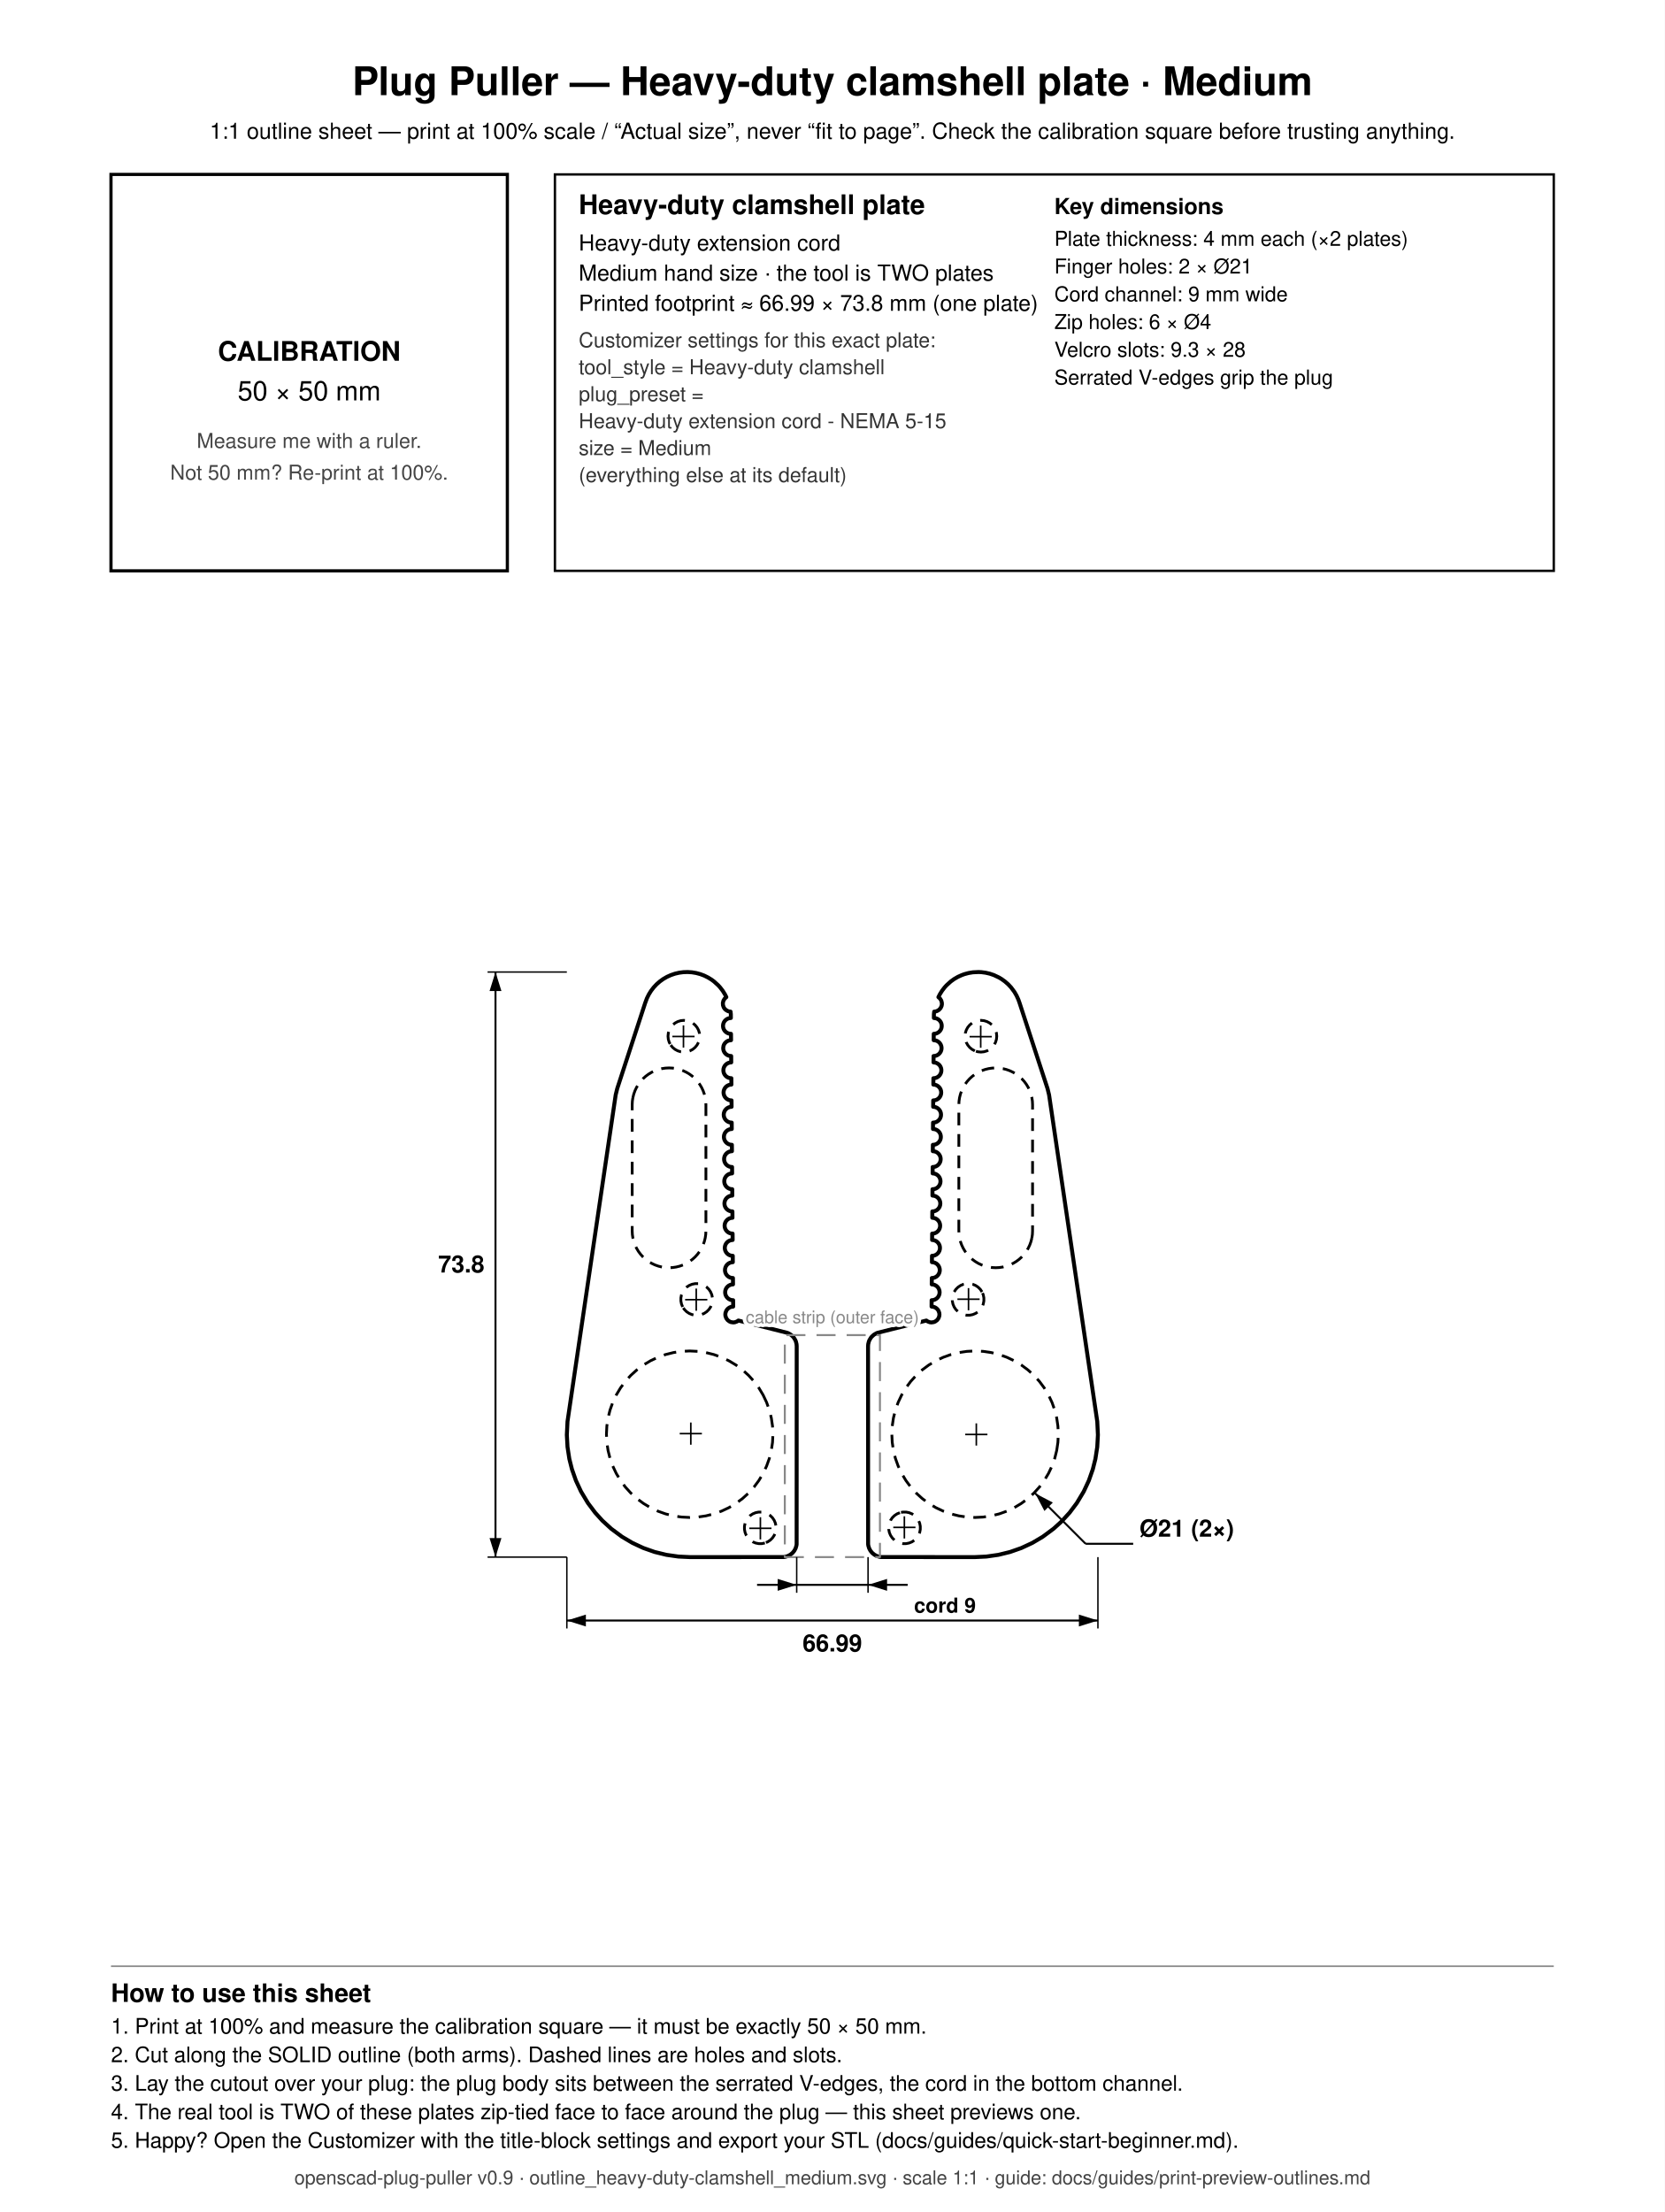
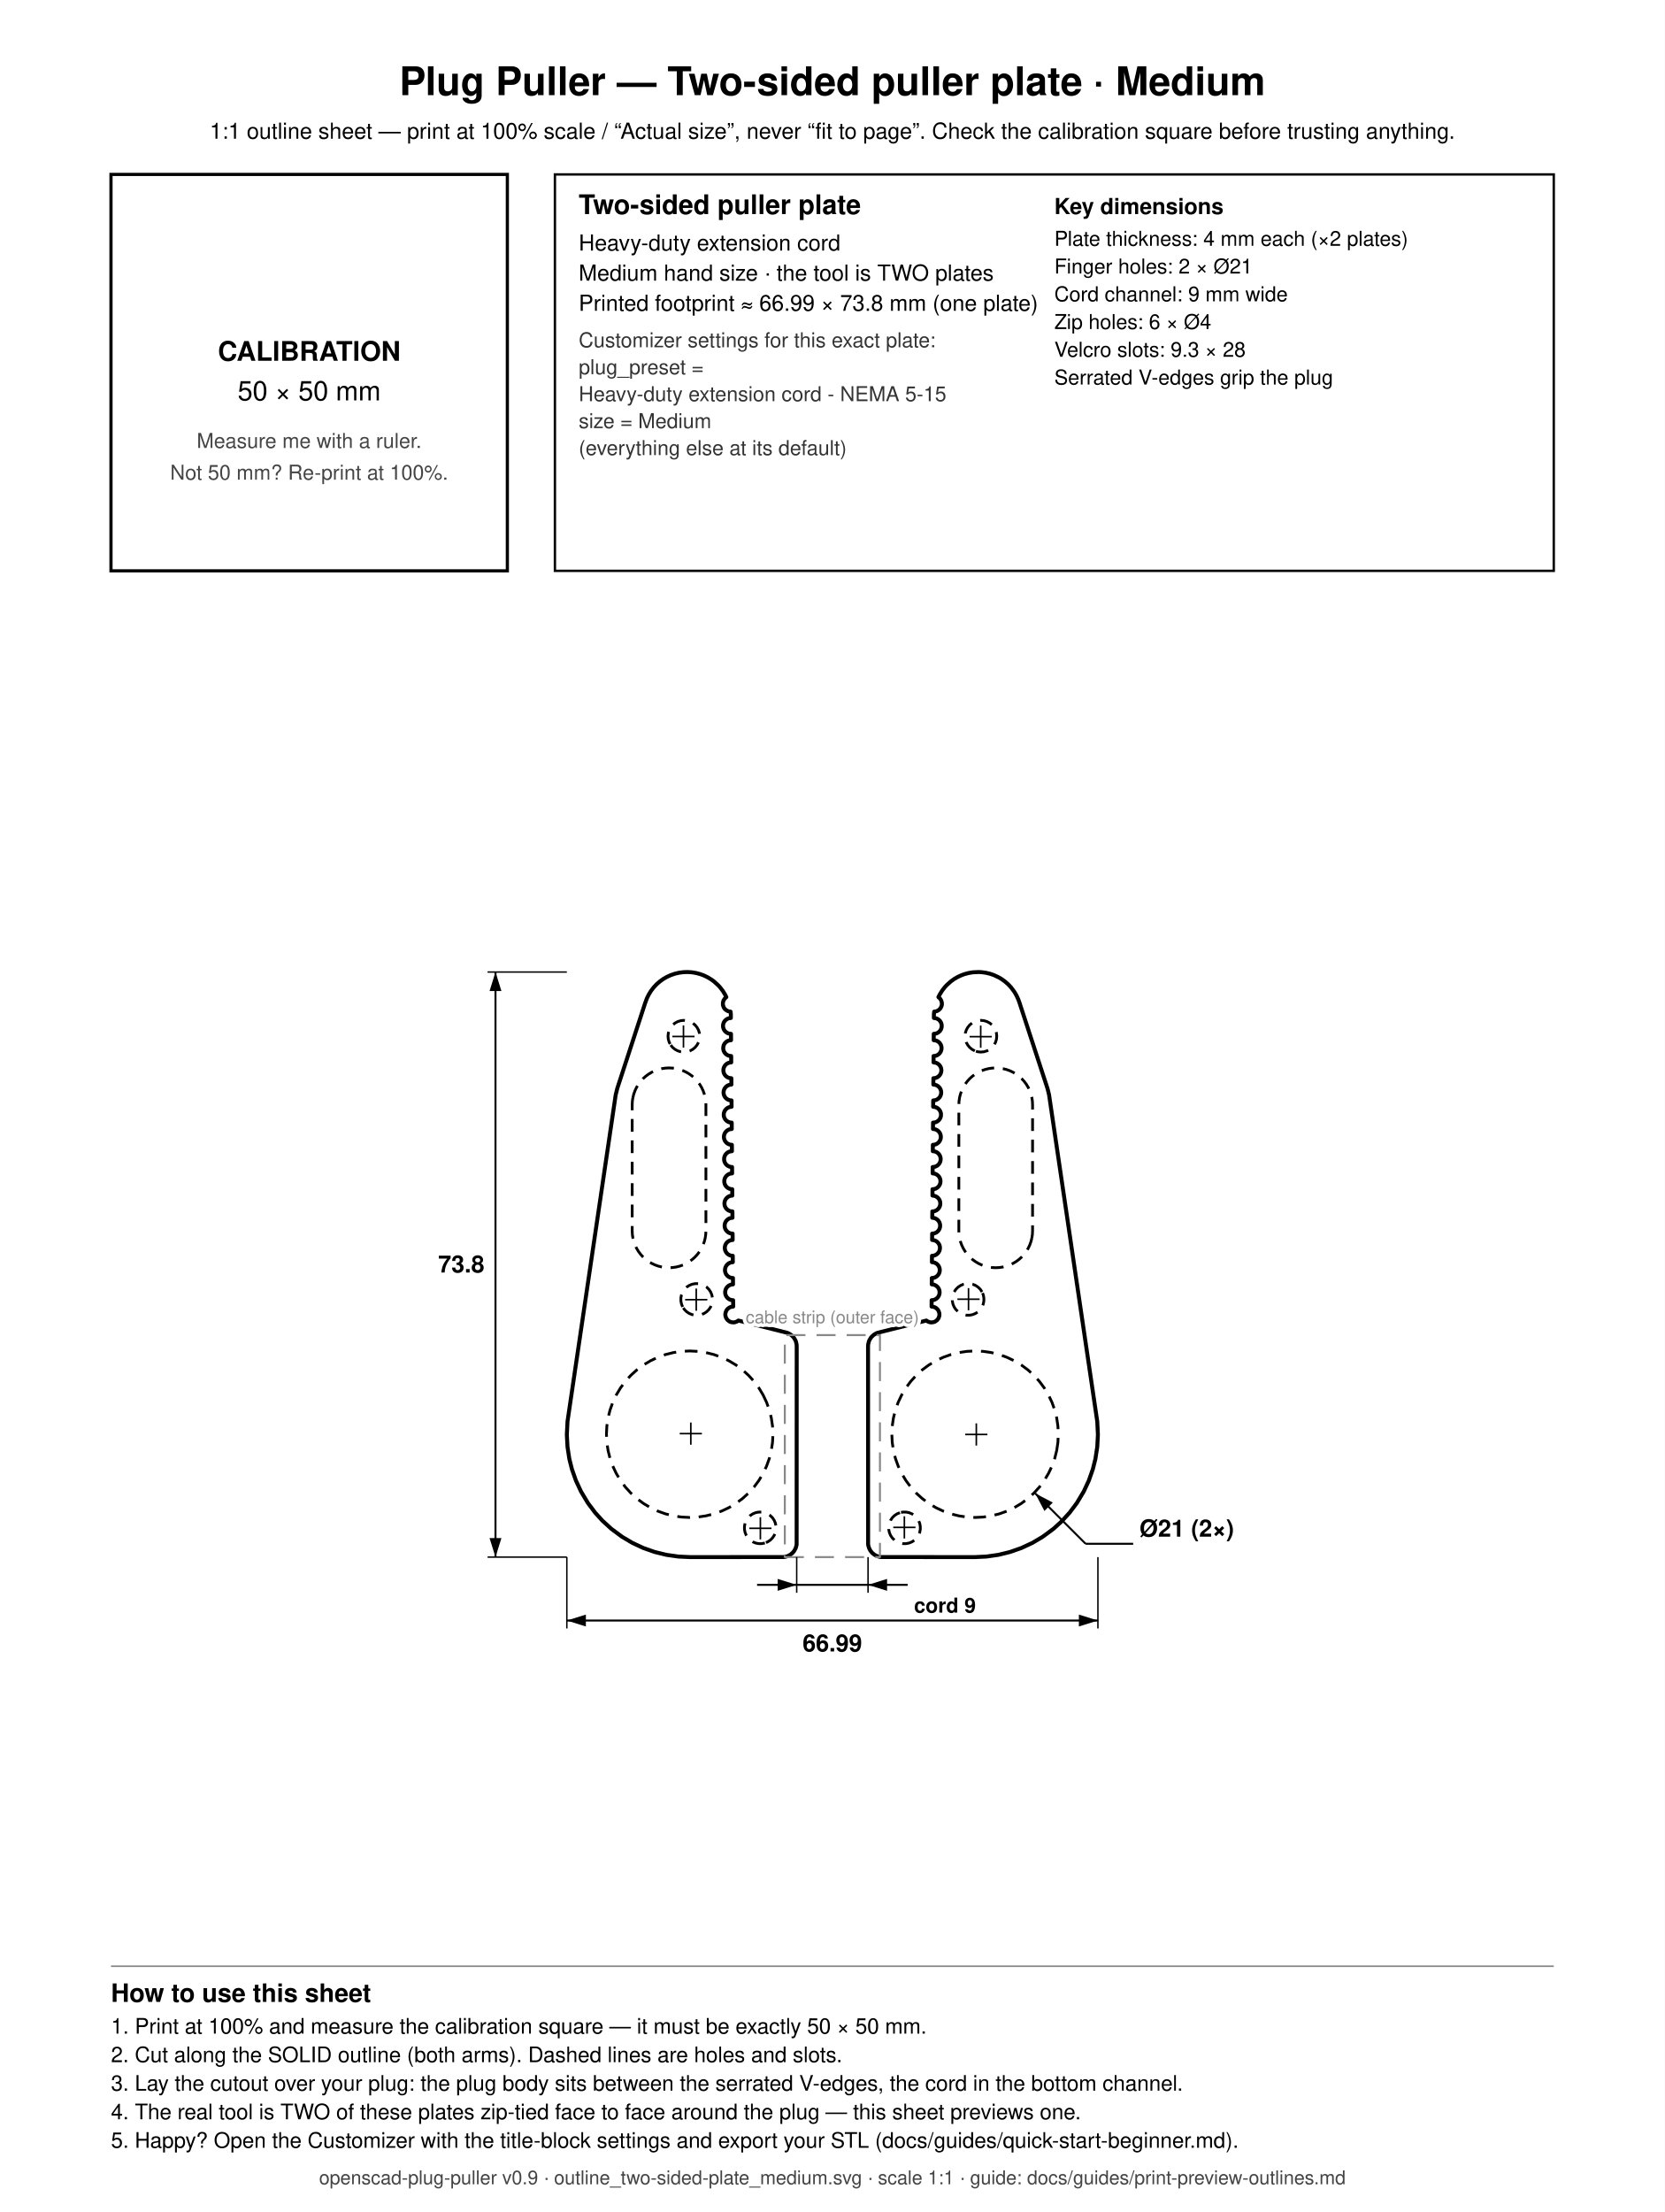
<svg xmlns="http://www.w3.org/2000/svg" width="210mm" height="279mm" viewBox="0 0 210 279">
  <rect x="0" y="0" width="210" height="279" fill="white" />
-   <text x="105.000" y="12.000" font-family="Helvetica, Arial, sans-serif" font-size="5" font-weight="bold" text-anchor="middle" fill="black">Plug Puller — Heavy-duty clamshell plate · Medium</text>
+   <text x="105.000" y="12.000" font-family="Helvetica, Arial, sans-serif" font-size="5" font-weight="bold" text-anchor="middle" fill="black">Plug Puller — Two-sided puller plate · Medium</text>
  <text x="105.000" y="17.500" font-family="Helvetica, Arial, sans-serif" font-size="2.8" font-weight="normal" text-anchor="middle" fill="black">1:1 outline sheet — print at 100% scale / “Actual size”, never “fit to page”. Check the calibration square before trusting anything.</text>
  <rect x="14" y="22" width="50" height="50" fill="none" stroke="black" stroke-width="0.4" />
  <text x="39.000" y="45.500" font-family="Helvetica, Arial, sans-serif" font-size="3.4" font-weight="bold" text-anchor="middle" fill="black">CALIBRATION</text>
  <text x="39.000" y="50.500" font-family="Helvetica, Arial, sans-serif" font-size="3.4" font-weight="normal" text-anchor="middle" fill="black">50 × 50 mm</text>
  <text x="39.000" y="56.500" font-family="Helvetica, Arial, sans-serif" font-size="2.6" font-weight="normal" text-anchor="middle" fill="#444444">Measure me with a ruler.</text>
  <text x="39.000" y="60.500" font-family="Helvetica, Arial, sans-serif" font-size="2.6" font-weight="normal" text-anchor="middle" fill="#444444">Not 50 mm? Re-print at 100%.</text>
  <rect x="70" y="22" width="126" height="50" fill="none" stroke="black" stroke-width="0.3" />
-   <text x="73.000" y="27.000" font-family="Helvetica, Arial, sans-serif" font-size="3.4" font-weight="bold" text-anchor="start" fill="black">Heavy-duty clamshell plate</text>
+   <text x="73.000" y="27.000" font-family="Helvetica, Arial, sans-serif" font-size="3.4" font-weight="bold" text-anchor="start" fill="black">Two-sided puller plate</text>
  <text x="73.000" y="31.600" font-family="Helvetica, Arial, sans-serif" font-size="2.8" font-weight="normal" text-anchor="start" fill="black">Heavy-duty extension cord</text>
  <text x="73.000" y="35.400" font-family="Helvetica, Arial, sans-serif" font-size="2.8" font-weight="normal" text-anchor="start" fill="black">Medium hand size · the tool is TWO plates</text>
  <text x="73.000" y="39.200" font-family="Helvetica, Arial, sans-serif" font-size="2.8" font-weight="normal" text-anchor="start" fill="black">Printed footprint ≈ 66.99 × 73.8 mm (one plate)</text>
  <text x="73.000" y="43.800" font-family="Helvetica, Arial, sans-serif" font-size="2.6" font-weight="normal" text-anchor="start" fill="#333333">Customizer settings for this exact plate:</text>
-   <text x="73.000" y="47.200" font-family="Helvetica, Arial, sans-serif" font-size="2.6" font-weight="normal" text-anchor="start" fill="#333333">  tool_style = Heavy-duty clamshell</text>
-   <text x="73.000" y="50.600" font-family="Helvetica, Arial, sans-serif" font-size="2.6" font-weight="normal" text-anchor="start" fill="#333333">  plug_preset =</text>
-   <text x="73.000" y="54.000" font-family="Helvetica, Arial, sans-serif" font-size="2.6" font-weight="normal" text-anchor="start" fill="#333333">      Heavy-duty extension cord - NEMA 5-15</text>
-   <text x="73.000" y="57.400" font-family="Helvetica, Arial, sans-serif" font-size="2.6" font-weight="normal" text-anchor="start" fill="#333333">  size = Medium</text>
-   <text x="73.000" y="60.800" font-family="Helvetica, Arial, sans-serif" font-size="2.6" font-weight="normal" text-anchor="start" fill="#333333">  (everything else at its default)</text>
+   <text x="73.000" y="47.200" font-family="Helvetica, Arial, sans-serif" font-size="2.6" font-weight="normal" text-anchor="start" fill="#333333">  plug_preset =</text>
+   <text x="73.000" y="50.600" font-family="Helvetica, Arial, sans-serif" font-size="2.6" font-weight="normal" text-anchor="start" fill="#333333">      Heavy-duty extension cord - NEMA 5-15</text>
+   <text x="73.000" y="54.000" font-family="Helvetica, Arial, sans-serif" font-size="2.6" font-weight="normal" text-anchor="start" fill="#333333">  size = Medium</text>
+   <text x="73.000" y="57.400" font-family="Helvetica, Arial, sans-serif" font-size="2.6" font-weight="normal" text-anchor="start" fill="#333333">  (everything else at its default)</text>
  <text x="133.000" y="27.000" font-family="Helvetica, Arial, sans-serif" font-size="2.8" font-weight="bold" text-anchor="start" fill="black">Key dimensions</text>
  <text x="133.000" y="31.000" font-family="Helvetica, Arial, sans-serif" font-size="2.6" font-weight="normal" text-anchor="start" fill="black">Plate thickness: 4 mm each (×2 plates)</text>
  <text x="133.000" y="34.500" font-family="Helvetica, Arial, sans-serif" font-size="2.6" font-weight="normal" text-anchor="start" fill="black">Finger holes: 2 × Ø21</text>
  <text x="133.000" y="38.000" font-family="Helvetica, Arial, sans-serif" font-size="2.6" font-weight="normal" text-anchor="start" fill="black">Cord channel: 9 mm wide</text>
  <text x="133.000" y="41.500" font-family="Helvetica, Arial, sans-serif" font-size="2.6" font-weight="normal" text-anchor="start" fill="black">Zip holes: 6 × Ø4</text>
  <text x="133.000" y="45.000" font-family="Helvetica, Arial, sans-serif" font-size="2.6" font-weight="normal" text-anchor="start" fill="black">Velcro slots: 9.3 × 28</text>
  <text x="133.000" y="48.500" font-family="Helvetica, Arial, sans-serif" font-size="2.6" font-weight="normal" text-anchor="start" fill="black">Serrated V-edges grip the plug</text>
  <line x1="14.000" y1="248.000" x2="196.000" y2="248.000" stroke="#888888" stroke-width="0.2" />
  <text x="14.000" y="252.500" font-family="Helvetica, Arial, sans-serif" font-size="3.2" font-weight="bold" text-anchor="start" fill="black">How to use this sheet</text>
  <text x="14.000" y="256.500" font-family="Helvetica, Arial, sans-serif" font-size="2.7" font-weight="normal" text-anchor="start" fill="black">1. Print at 100% and measure the calibration square — it must be exactly 50 × 50 mm.</text>
  <text x="14.000" y="260.100" font-family="Helvetica, Arial, sans-serif" font-size="2.7" font-weight="normal" text-anchor="start" fill="black">2. Cut along the SOLID outline (both arms). Dashed lines are holes and slots.</text>
  <text x="14.000" y="263.700" font-family="Helvetica, Arial, sans-serif" font-size="2.7" font-weight="normal" text-anchor="start" fill="black">3. Lay the cutout over your plug: the plug body sits between the serrated V-edges, the cord in the bottom channel.</text>
  <text x="14.000" y="267.300" font-family="Helvetica, Arial, sans-serif" font-size="2.7" font-weight="normal" text-anchor="start" fill="black">4. The real tool is TWO of these plates zip-tied face to face around the plug — this sheet previews one.</text>
  <text x="14.000" y="270.900" font-family="Helvetica, Arial, sans-serif" font-size="2.7" font-weight="normal" text-anchor="start" fill="black">5. Happy? Open the Customizer with the title-block settings and export your STL (docs/guides/quick-start-beginner.md).</text>
-   <text x="105.000" y="275.500" font-family="Helvetica, Arial, sans-serif" font-size="2.4" font-weight="normal" text-anchor="middle" fill="#444444">openscad-plug-puller v0.9 · outline_heavy-duty-clamshell_medium.svg · scale 1:1 · guide: docs/guides/print-preview-outlines.md</text>
+   <text x="105.000" y="275.500" font-family="Helvetica, Arial, sans-serif" font-size="2.4" font-weight="normal" text-anchor="middle" fill="#444444">openscad-plug-puller v0.9 · outline_two-sided-plate_medium.svg · scale 1:1 · guide: docs/guides/print-preview-outlines.md</text>
  <path d="M 118.202 127.521 L 118.452 127.371 L 118.650 127.153 L 118.775 126.888 L 118.813 126.696 L 118.813 126.500 L 118.742 126.215 L 118.591 125.963 L 118.375 125.768 L 118.545 125.429 L 118.830 124.971 L 119.158 124.543 L 119.402 124.274 L 119.932 123.794 L 120.370 123.479 L 120.837 123.209 L 121.329 122.987 L 121.670 122.864 L 122.191 122.725 L 122.723 122.637 L 123.438 122.602 L 123.801 122.620 L 124.336 122.691 L 124.861 122.813 L 125.371 122.987 L 126.019 123.293 L 126.330 123.479 L 126.768 123.794 L 127.174 124.149 L 127.542 124.543 L 127.969 125.118 L 128.238 125.585 L 128.461 126.076 L 128.621 126.525 L 132.139 137.299 L 132.335 138.099 L 138.413 179.292 L 138.496 180.986 L 138.412 182.505 L 138.181 184.008 L 137.854 185.311 L 137.350 186.746 L 136.708 188.125 L 135.835 189.580 L 134.922 190.796 L 133.897 191.915 L 132.899 192.820 L 131.535 193.831 L 130.227 194.605 L 128.848 195.248 L 127.414 195.752 L 125.936 196.113 L 124.431 196.328 L 122.956 196.398 L 111.124 196.389 L 110.949 196.363 L 110.611 196.261 L 110.300 196.094 L 110.027 195.871 L 109.803 195.598 L 109.637 195.287 L 109.535 194.949 L 109.509 194.774 L 109.500 169.803 L 109.520 169.538 L 109.605 169.196 L 109.673 169.033 L 109.855 168.730 L 109.967 168.594 L 110.228 168.357 L 110.531 168.176 L 110.694 168.108 L 116.857 166.559 L 117.033 166.680 L 117.310 166.779 L 117.505 166.798 L 117.795 166.755 L 117.976 166.680 L 118.212 166.505 L 118.387 166.269 L 118.486 165.993 L 118.505 165.798 L 118.486 165.603 L 118.387 165.326 L 118.278 165.163 L 118.139 165.025 L 117.976 164.916 L 117.795 164.841 L 117.513 164.798 L 117.519 163.997 L 117.722 163.979 L 117.910 163.922 L 118.083 163.829 L 118.234 163.705 L 118.359 163.553 L 118.451 163.381 L 118.508 163.193 L 118.527 162.998 L 118.508 162.803 L 118.451 162.615 L 118.359 162.442 L 118.234 162.291 L 118.083 162.166 L 117.910 162.074 L 117.722 162.017 L 117.535 161.998 L 117.542 161.197 L 117.745 161.179 L 117.932 161.122 L 118.105 161.029 L 118.257 160.905 L 118.381 160.753 L 118.473 160.581 L 118.530 160.393 L 118.550 160.198 L 118.530 160.003 L 118.473 159.815 L 118.381 159.642 L 118.257 159.491 L 118.105 159.366 L 117.932 159.274 L 117.745 159.217 L 117.558 159.198 L 117.564 158.397 L 117.767 158.379 L 117.955 158.322 L 118.127 158.229 L 118.279 158.105 L 118.403 157.953 L 118.496 157.781 L 118.553 157.593 L 118.572 157.398 L 118.553 157.203 L 118.496 157.015 L 118.403 156.842 L 118.279 156.691 L 118.127 156.566 L 117.955 156.474 L 117.767 156.417 L 117.580 156.398 L 117.586 155.597 L 117.789 155.579 L 117.977 155.522 L 118.150 155.429 L 118.301 155.305 L 118.426 155.153 L 118.518 154.981 L 118.575 154.793 L 118.594 154.598 L 118.575 154.403 L 118.518 154.215 L 118.426 154.042 L 118.301 153.891 L 118.150 153.766 L 117.977 153.674 L 117.789 153.617 L 117.602 153.598 L 117.609 152.797 L 117.812 152.779 L 117.999 152.722 L 118.172 152.629 L 118.324 152.505 L 118.448 152.353 L 118.541 152.181 L 118.597 151.993 L 118.617 151.798 L 118.597 151.603 L 118.541 151.415 L 118.448 151.242 L 118.324 151.091 L 118.172 150.966 L 117.999 150.874 L 117.812 150.817 L 117.625 150.798 L 117.631 149.997 L 117.834 149.979 L 118.022 149.922 L 118.195 149.829 L 118.346 149.705 L 118.471 149.553 L 118.563 149.381 L 118.620 149.193 L 118.639 148.998 L 118.620 148.803 L 118.563 148.615 L 118.471 148.442 L 118.346 148.291 L 118.195 148.166 L 118.022 148.074 L 117.834 148.017 L 117.647 147.998 L 117.653 147.197 L 117.857 147.179 L 118.044 147.122 L 118.217 147.029 L 118.369 146.905 L 118.493 146.753 L 118.585 146.581 L 118.642 146.393 L 118.661 146.198 L 118.642 146.003 L 118.585 145.815 L 118.493 145.642 L 118.369 145.491 L 118.217 145.366 L 118.044 145.274 L 117.857 145.217 L 117.669 145.198 L 117.676 144.397 L 117.879 144.379 L 118.066 144.322 L 118.239 144.229 L 118.391 144.105 L 118.515 143.953 L 118.608 143.781 L 118.665 143.593 L 118.684 143.398 L 118.665 143.203 L 118.608 143.015 L 118.515 142.842 L 118.391 142.691 L 118.239 142.566 L 118.066 142.474 L 117.879 142.417 L 117.692 142.398 L 117.698 141.597 L 117.901 141.579 L 118.089 141.522 L 118.262 141.429 L 118.413 141.305 L 118.538 141.153 L 118.630 140.981 L 118.687 140.793 L 118.706 140.598 L 118.687 140.403 L 118.630 140.215 L 118.538 140.042 L 118.413 139.891 L 118.262 139.766 L 118.089 139.674 L 117.901 139.617 L 117.714 139.598 L 117.721 138.797 L 117.924 138.779 L 118.111 138.722 L 118.284 138.629 L 118.436 138.505 L 118.560 138.353 L 118.652 138.181 L 118.709 137.993 L 118.729 137.798 L 118.709 137.603 L 118.652 137.415 L 118.560 137.242 L 118.436 137.091 L 118.284 136.966 L 118.111 136.874 L 117.924 136.817 L 117.737 136.798 L 117.743 135.997 L 117.849 135.993 L 118.041 135.955 L 118.222 135.880 L 118.385 135.771 L 118.524 135.632 L 118.633 135.469 L 118.708 135.288 L 118.746 135.096 L 118.746 134.900 L 118.708 134.708 L 118.633 134.526 L 118.524 134.363 L 118.385 134.225 L 118.222 134.116 L 118.041 134.041 L 117.759 133.998 L 117.765 133.197 L 117.871 133.193 L 118.064 133.155 L 118.245 133.080 L 118.408 132.971 L 118.546 132.832 L 118.655 132.669 L 118.730 132.488 L 118.768 132.296 L 118.768 132.100 L 118.730 131.908 L 118.655 131.726 L 118.546 131.563 L 118.408 131.425 L 118.245 131.316 L 118.064 131.241 L 117.781 131.198 L 117.788 130.397 L 117.894 130.393 L 118.086 130.355 L 118.267 130.280 L 118.430 130.171 L 118.569 130.032 L 118.678 129.869 L 118.753 129.688 L 118.791 129.496 L 118.791 129.300 L 118.753 129.108 L 118.678 128.926 L 118.569 128.763 L 118.430 128.625 L 118.267 128.516 L 118.086 128.441 L 117.804 128.398 L 117.807 127.931 L 117.842 127.597 L 118.013 127.579 L 118.202 127.521 Z" fill="none" stroke="black" stroke-width="0.5" stroke-linejoin="round" />
  <path d="M 130.165 156.149 L 130.053 156.598 L 129.899 157.027 L 129.704 157.440 L 129.470 157.831 L 129.198 158.198 L 128.891 158.536 L 128.553 158.842 L 128.187 159.114 L 127.795 159.349 L 127.383 159.544 L 126.953 159.698 L 126.510 159.808 L 126.059 159.875 L 125.603 159.898 L 125.148 159.875 L 124.696 159.808 L 124.253 159.698 L 123.824 159.544 L 123.411 159.349 L 123.020 159.114 L 122.653 158.842 L 122.315 158.536 L 122.009 158.198 L 121.737 157.831 L 121.502 157.440 L 121.307 157.027 L 121.154 156.598 L 121.043 156.155 L 120.976 155.704 L 120.953 155.248 L 120.953 139.348 L 120.976 138.892 L 121.043 138.441 L 121.154 137.998 L 121.307 137.568 L 121.502 137.156 L 121.737 136.764 L 122.009 136.398 L 122.315 136.060 L 122.653 135.753 L 123.020 135.481 L 123.411 135.247 L 123.824 135.052 L 124.253 134.898 L 124.696 134.787 L 125.148 134.720 L 125.603 134.698 L 126.059 134.720 L 126.510 134.787 L 126.953 134.898 L 127.383 135.052 L 127.795 135.247 L 128.187 135.481 L 128.553 135.753 L 128.891 136.060 L 129.198 136.398 L 129.470 136.764 L 129.704 137.156 L 129.899 137.568 L 130.053 137.998 L 130.164 138.441 L 130.231 138.892 L 130.253 139.348 L 130.253 155.248 L 130.231 155.704 L 130.165 156.149 Z" fill="none" stroke="black" stroke-width="0.35" stroke-linejoin="round" stroke-dasharray="1.6,1.1" />
  <path d="M 123.883 162.953 L 123.666 162.629 L 123.389 162.352 L 123.063 162.134 L 122.701 161.984 L 122.316 161.907 L 121.924 161.907 L 121.539 161.984 L 121.177 162.134 L 120.851 162.352 L 120.574 162.629 L 120.356 162.955 L 120.206 163.317 L 120.130 163.702 L 120.130 164.094 L 120.206 164.478 L 120.356 164.841 L 120.574 165.167 L 120.851 165.444 L 121.177 165.662 L 121.539 165.812 L 121.924 165.888 L 122.316 165.888 L 122.701 165.812 L 123.063 165.662 L 123.389 165.444 L 123.666 165.167 L 123.884 164.841 L 124.034 164.478 L 124.110 164.094 L 124.110 163.702 L 124.034 163.317 L 123.883 162.953 Z" fill="none" stroke="black" stroke-width="0.35" stroke-linejoin="round" stroke-dasharray="1.6,1.1" />
  <path d="M 113.517 190.795 L 113.157 190.944 L 112.831 191.162 L 112.554 191.439 L 112.336 191.765 L 112.186 192.127 L 112.110 192.512 L 112.110 192.904 L 112.186 193.288 L 112.336 193.651 L 112.554 193.977 L 112.831 194.254 L 113.157 194.472 L 113.519 194.622 L 113.904 194.698 L 114.296 194.698 L 114.681 194.622 L 115.043 194.472 L 115.369 194.254 L 115.646 193.977 L 115.864 193.651 L 116.014 193.288 L 116.090 192.904 L 116.090 192.512 L 116.014 192.127 L 115.864 191.765 L 115.646 191.439 L 115.369 191.162 L 115.043 190.944 L 114.681 190.794 L 114.296 190.717 L 113.904 190.717 L 113.517 190.795 Z" fill="none" stroke="black" stroke-width="0.35" stroke-linejoin="round" stroke-dasharray="1.6,1.1" />
  <path d="M 133.298 182.946 L 133.449 181.927 L 133.500 180.898 L 133.449 179.869 L 133.298 178.849 L 133.048 177.850 L 132.701 176.880 L 132.260 175.948 L 131.730 175.064 L 131.117 174.237 L 130.425 173.473 L 129.661 172.781 L 128.833 172.167 L 127.950 171.638 L 127.018 171.197 L 126.048 170.850 L 125.048 170.600 L 124.029 170.448 L 123.000 170.398 L 121.971 170.448 L 120.952 170.600 L 119.952 170.850 L 118.982 171.197 L 118.050 171.638 L 117.167 172.167 L 116.339 172.781 L 115.575 173.473 L 114.883 174.237 L 114.270 175.064 L 113.740 175.948 L 113.299 176.880 L 112.952 177.850 L 112.702 178.849 L 112.551 179.869 L 112.500 180.898 L 112.551 181.927 L 112.702 182.946 L 112.952 183.946 L 113.299 184.916 L 113.740 185.847 L 114.270 186.731 L 114.883 187.559 L 115.575 188.322 L 116.339 189.014 L 117.167 189.628 L 118.050 190.158 L 118.982 190.599 L 119.952 190.946 L 120.952 191.196 L 121.971 191.347 L 123.000 191.398 L 124.029 191.347 L 125.048 191.196 L 126.048 190.946 L 127.018 190.599 L 127.950 190.158 L 128.833 189.628 L 129.661 189.014 L 130.425 188.322 L 131.117 187.559 L 131.730 186.731 L 132.260 185.847 L 132.701 184.916 L 133.048 183.946 L 133.298 182.946 Z" fill="none" stroke="black" stroke-width="0.35" stroke-linejoin="round" stroke-dasharray="1.6,1.1" />
  <path d="M 122.969 132.546 L 122.623 132.361 L 122.320 132.112 L 122.071 131.809 L 121.886 131.463 L 121.772 131.088 L 121.734 130.698 L 121.772 130.308 L 121.886 129.932 L 122.071 129.587 L 122.320 129.284 L 122.623 129.035 L 122.969 128.850 L 123.344 128.736 L 123.734 128.698 L 124.124 128.736 L 124.499 128.850 L 124.845 129.035 L 125.148 129.284 L 125.397 129.587 L 125.582 129.932 L 125.696 130.308 L 125.734 130.698 L 125.696 131.088 L 125.582 131.463 L 125.397 131.809 L 125.148 132.112 L 124.845 132.361 L 124.499 132.546 L 124.124 132.659 L 123.734 132.698 L 123.344 132.659 L 122.969 132.546 Z" fill="none" stroke="black" stroke-width="0.35" stroke-linejoin="round" stroke-dasharray="1.6,1.1" />
  <path d="M 91.936 131.241 L 92.219 131.198 L 92.212 130.397 L 92.106 130.393 L 91.914 130.355 L 91.733 130.280 L 91.570 130.171 L 91.431 130.032 L 91.322 129.869 L 91.247 129.688 L 91.209 129.496 L 91.209 129.300 L 91.247 129.108 L 91.322 128.926 L 91.431 128.763 L 91.570 128.625 L 91.733 128.516 L 91.914 128.441 L 92.196 128.398 L 92.193 127.931 L 92.158 127.597 L 91.987 127.579 L 91.799 127.522 L 91.548 127.371 L 91.409 127.232 L 91.300 127.069 L 91.201 126.793 L 91.187 126.500 L 91.258 126.215 L 91.409 125.963 L 91.625 125.768 L 91.455 125.429 L 91.170 124.971 L 90.842 124.543 L 90.598 124.274 L 90.068 123.794 L 89.777 123.577 L 89.319 123.293 L 88.835 123.054 L 88.330 122.864 L 87.809 122.725 L 87.277 122.637 L 86.738 122.602 L 86.199 122.620 L 85.664 122.691 L 85.139 122.813 L 84.629 122.987 L 84.137 123.209 L 83.670 123.479 L 83.232 123.794 L 82.826 124.149 L 82.458 124.543 L 82.130 124.971 L 81.845 125.429 L 81.606 125.913 L 81.379 126.525 L 77.861 137.299 L 77.665 138.099 L 71.587 179.292 L 71.504 180.986 L 71.588 182.505 L 71.819 184.008 L 72.146 185.311 L 72.650 186.746 L 73.292 188.125 L 74.165 189.580 L 75.078 190.796 L 75.983 191.795 L 77.101 192.820 L 78.465 193.831 L 79.773 194.605 L 81.152 195.248 L 82.586 195.752 L 84.064 196.113 L 85.569 196.328 L 87.044 196.398 L 98.876 196.389 L 99.051 196.363 L 99.389 196.261 L 99.700 196.094 L 99.973 195.871 L 100.197 195.598 L 100.363 195.287 L 100.465 194.949 L 100.491 194.774 L 100.500 169.803 L 100.480 169.538 L 100.395 169.196 L 100.327 169.033 L 100.145 168.730 L 100.033 168.594 L 99.772 168.357 L 99.469 168.176 L 99.306 168.108 L 93.143 166.559 L 92.967 166.680 L 92.690 166.779 L 92.495 166.798 L 92.205 166.755 L 92.024 166.680 L 91.788 166.505 L 91.613 166.269 L 91.514 165.993 L 91.495 165.798 L 91.514 165.603 L 91.613 165.326 L 91.722 165.163 L 91.861 165.025 L 92.024 164.916 L 92.205 164.841 L 92.487 164.798 L 92.481 163.997 L 92.278 163.979 L 92.090 163.922 L 91.917 163.829 L 91.766 163.705 L 91.641 163.553 L 91.549 163.381 L 91.492 163.193 L 91.473 162.998 L 91.492 162.803 L 91.549 162.615 L 91.641 162.442 L 91.766 162.291 L 91.917 162.166 L 92.090 162.074 L 92.278 162.017 L 92.465 161.998 L 92.458 161.197 L 92.255 161.179 L 92.068 161.122 L 91.895 161.029 L 91.743 160.905 L 91.619 160.753 L 91.527 160.581 L 91.470 160.393 L 91.450 160.198 L 91.470 160.003 L 91.527 159.815 L 91.619 159.642 L 91.743 159.491 L 91.895 159.366 L 92.068 159.274 L 92.255 159.217 L 92.442 159.198 L 92.436 158.397 L 92.233 158.379 L 92.045 158.322 L 91.873 158.229 L 91.721 158.105 L 91.597 157.953 L 91.504 157.781 L 91.447 157.593 L 91.428 157.398 L 91.447 157.203 L 91.504 157.015 L 91.597 156.842 L 91.721 156.691 L 91.873 156.566 L 92.045 156.474 L 92.233 156.417 L 92.420 156.398 L 92.414 155.597 L 92.211 155.579 L 92.023 155.522 L 91.850 155.429 L 91.699 155.305 L 91.574 155.153 L 91.482 154.981 L 91.425 154.793 L 91.406 154.598 L 91.425 154.403 L 91.482 154.215 L 91.574 154.042 L 91.699 153.891 L 91.850 153.766 L 92.023 153.674 L 92.211 153.617 L 92.398 153.598 L 92.391 152.797 L 92.188 152.779 L 92.001 152.722 L 91.828 152.629 L 91.676 152.505 L 91.552 152.353 L 91.459 152.181 L 91.403 151.993 L 91.383 151.798 L 91.403 151.603 L 91.459 151.415 L 91.552 151.242 L 91.676 151.091 L 91.828 150.966 L 92.001 150.874 L 92.188 150.817 L 92.375 150.798 L 92.369 149.997 L 92.166 149.979 L 91.978 149.922 L 91.805 149.829 L 91.654 149.705 L 91.529 149.553 L 91.437 149.381 L 91.380 149.193 L 91.361 148.998 L 91.380 148.803 L 91.437 148.615 L 91.529 148.442 L 91.654 148.291 L 91.805 148.166 L 91.978 148.074 L 92.166 148.017 L 92.353 147.998 L 92.347 147.197 L 92.143 147.179 L 91.956 147.122 L 91.783 147.029 L 91.631 146.905 L 91.507 146.753 L 91.415 146.581 L 91.358 146.393 L 91.339 146.198 L 91.358 146.003 L 91.415 145.815 L 91.507 145.642 L 91.631 145.491 L 91.783 145.366 L 91.956 145.274 L 92.143 145.217 L 92.331 145.198 L 92.324 144.397 L 92.121 144.379 L 91.934 144.322 L 91.761 144.229 L 91.609 144.105 L 91.485 143.953 L 91.392 143.781 L 91.335 143.593 L 91.316 143.398 L 91.335 143.203 L 91.392 143.015 L 91.485 142.842 L 91.609 142.691 L 91.761 142.566 L 91.934 142.474 L 92.121 142.417 L 92.308 142.398 L 92.302 141.597 L 92.099 141.579 L 91.911 141.522 L 91.738 141.429 L 91.587 141.305 L 91.462 141.153 L 91.370 140.981 L 91.313 140.793 L 91.294 140.598 L 91.313 140.403 L 91.370 140.215 L 91.462 140.042 L 91.587 139.891 L 91.738 139.766 L 91.911 139.674 L 92.099 139.617 L 92.286 139.598 L 92.279 138.797 L 92.076 138.779 L 91.889 138.722 L 91.716 138.629 L 91.564 138.505 L 91.440 138.353 L 91.348 138.181 L 91.291 137.993 L 91.271 137.798 L 91.291 137.603 L 91.348 137.415 L 91.440 137.242 L 91.564 137.091 L 91.716 136.966 L 91.889 136.874 L 92.076 136.817 L 92.263 136.798 L 92.257 135.997 L 92.054 135.979 L 91.866 135.922 L 91.694 135.829 L 91.542 135.705 L 91.418 135.553 L 91.325 135.381 L 91.268 135.193 L 91.249 134.998 L 91.268 134.803 L 91.325 134.615 L 91.418 134.442 L 91.542 134.291 L 91.694 134.166 L 91.866 134.074 L 92.054 134.017 L 92.241 133.998 L 92.235 133.197 L 92.032 133.179 L 91.844 133.122 L 91.671 133.029 L 91.520 132.905 L 91.395 132.753 L 91.303 132.581 L 91.246 132.393 L 91.227 132.198 L 91.270 131.908 L 91.345 131.726 L 91.454 131.563 L 91.592 131.425 L 91.755 131.316 L 91.936 131.241 Z" fill="none" stroke="black" stroke-width="0.5" stroke-linejoin="round" />
  <path d="M 96.483 194.621 L 96.096 194.698 L 95.704 194.698 L 95.319 194.622 L 94.957 194.472 L 94.631 194.254 L 94.354 193.977 L 94.136 193.651 L 93.986 193.288 L 93.910 192.904 L 93.910 192.512 L 93.986 192.127 L 94.136 191.765 L 94.354 191.439 L 94.631 191.162 L 94.957 190.944 L 95.319 190.794 L 95.704 190.717 L 96.096 190.717 L 96.481 190.794 L 96.843 190.944 L 97.169 191.162 L 97.446 191.439 L 97.664 191.765 L 97.814 192.127 L 97.890 192.512 L 97.890 192.904 L 97.814 193.288 L 97.664 193.651 L 97.446 193.977 L 97.169 194.254 L 96.843 194.472 L 96.483 194.621 Z" fill="none" stroke="black" stroke-width="0.35" stroke-linejoin="round" stroke-dasharray="1.6,1.1" />
  <path d="M 86.117 164.843 L 85.966 164.478 L 85.890 164.094 L 85.890 163.702 L 85.966 163.317 L 86.116 162.955 L 86.334 162.629 L 86.611 162.352 L 86.937 162.134 L 87.299 161.984 L 87.684 161.907 L 88.076 161.907 L 88.461 161.984 L 88.823 162.134 L 89.149 162.352 L 89.426 162.629 L 89.644 162.955 L 89.794 163.317 L 89.870 163.702 L 89.870 164.094 L 89.794 164.478 L 89.644 164.841 L 89.426 165.167 L 89.149 165.444 L 88.823 165.662 L 88.461 165.812 L 88.076 165.888 L 87.684 165.888 L 87.299 165.812 L 86.937 165.662 L 86.611 165.444 L 86.334 165.167 L 86.117 164.843 Z" fill="none" stroke="black" stroke-width="0.35" stroke-linejoin="round" stroke-dasharray="1.6,1.1" />
  <path d="M 79.835 138.446 L 79.769 138.892 L 79.747 139.348 L 79.747 155.248 L 79.769 155.704 L 79.836 156.155 L 79.947 156.598 L 80.101 157.027 L 80.296 157.440 L 80.530 157.831 L 80.802 158.198 L 81.109 158.536 L 81.447 158.842 L 81.813 159.114 L 82.205 159.349 L 82.617 159.544 L 83.047 159.698 L 83.490 159.808 L 83.941 159.875 L 84.397 159.898 L 84.852 159.875 L 85.304 159.808 L 85.747 159.698 L 86.176 159.544 L 86.589 159.349 L 86.980 159.114 L 87.347 158.842 L 87.685 158.536 L 87.991 158.198 L 88.263 157.831 L 88.498 157.440 L 88.693 157.027 L 88.846 156.598 L 88.957 156.155 L 89.024 155.704 L 89.047 155.248 L 89.047 139.348 L 89.024 138.892 L 88.957 138.441 L 88.846 137.998 L 88.693 137.568 L 88.498 137.156 L 88.263 136.764 L 87.991 136.398 L 87.685 136.060 L 87.347 135.753 L 86.980 135.481 L 86.589 135.247 L 86.176 135.052 L 85.747 134.898 L 85.304 134.787 L 84.852 134.720 L 84.397 134.698 L 83.941 134.720 L 83.490 134.787 L 83.047 134.898 L 82.617 135.052 L 82.205 135.247 L 81.813 135.481 L 81.447 135.753 L 81.109 136.060 L 80.802 136.398 L 80.530 136.764 L 80.296 137.156 L 80.101 137.568 L 79.947 137.998 L 79.835 138.446 Z" fill="none" stroke="black" stroke-width="0.35" stroke-linejoin="round" stroke-dasharray="1.6,1.1" />
  <path d="M 96.260 175.948 L 96.701 176.880 L 97.048 177.850 L 97.298 178.849 L 97.449 179.869 L 97.500 180.898 L 97.449 181.927 L 97.298 182.946 L 97.048 183.946 L 96.701 184.916 L 96.260 185.847 L 95.730 186.731 L 95.117 187.559 L 94.425 188.322 L 93.661 189.014 L 92.833 189.628 L 91.950 190.158 L 91.018 190.599 L 90.048 190.946 L 89.048 191.196 L 88.029 191.347 L 87.000 191.398 L 85.971 191.347 L 84.952 191.196 L 83.952 190.946 L 82.982 190.599 L 82.050 190.158 L 81.167 189.628 L 80.339 189.014 L 79.575 188.322 L 78.883 187.559 L 78.270 186.731 L 77.740 185.847 L 77.299 184.916 L 76.952 183.946 L 76.702 182.946 L 76.551 181.927 L 76.500 180.898 L 76.551 179.869 L 76.702 178.849 L 76.952 177.850 L 77.299 176.880 L 77.740 175.948 L 78.270 175.064 L 78.883 174.237 L 79.575 173.473 L 80.339 172.781 L 81.167 172.167 L 82.050 171.638 L 82.982 171.197 L 83.952 170.850 L 84.952 170.600 L 85.971 170.448 L 87.000 170.398 L 88.029 170.448 L 89.048 170.600 L 90.048 170.850 L 91.018 171.197 L 91.950 171.638 L 92.833 172.167 L 93.661 172.781 L 94.425 173.473 L 95.117 174.237 L 95.730 175.064 L 96.260 175.948 Z" fill="none" stroke="black" stroke-width="0.35" stroke-linejoin="round" stroke-dasharray="1.6,1.1" />
  <path d="M 84.605 131.811 L 84.852 132.112 L 85.155 132.361 L 85.501 132.546 L 85.876 132.659 L 86.266 132.698 L 86.656 132.659 L 87.031 132.546 L 87.377 132.361 L 87.680 132.112 L 87.929 131.809 L 88.114 131.463 L 88.228 131.088 L 88.266 130.698 L 88.228 130.308 L 88.114 129.932 L 87.929 129.587 L 87.680 129.284 L 87.377 129.035 L 87.031 128.850 L 86.656 128.736 L 86.266 128.698 L 85.876 128.736 L 85.501 128.850 L 85.155 129.035 L 84.852 129.284 L 84.603 129.587 L 84.418 129.932 L 84.304 130.308 L 84.266 130.698 L 84.304 131.088 L 84.418 131.463 L 84.605 131.811 Z" fill="none" stroke="black" stroke-width="0.35" stroke-linejoin="round" stroke-dasharray="1.6,1.1" />
  <line x1="120.773" y1="163.869" x2="123.573" y2="163.869" stroke="black" stroke-width="0.2" />
  <line x1="122.173" y1="162.469" x2="122.173" y2="165.269" stroke="black" stroke-width="0.2" />
  <line x1="112.682" y1="192.650" x2="115.482" y2="192.650" stroke="black" stroke-width="0.2" />
  <line x1="114.082" y1="191.250" x2="114.082" y2="194.050" stroke="black" stroke-width="0.2" />
  <line x1="121.758" y1="180.929" x2="124.558" y2="180.929" stroke="black" stroke-width="0.2" />
  <line x1="123.158" y1="179.529" x2="123.158" y2="182.329" stroke="black" stroke-width="0.2" />
  <line x1="122.311" y1="130.754" x2="125.111" y2="130.754" stroke="black" stroke-width="0.2" />
  <line x1="123.711" y1="129.354" x2="123.711" y2="132.154" stroke="black" stroke-width="0.2" />
  <line x1="94.518" y1="192.766" x2="97.318" y2="192.766" stroke="black" stroke-width="0.2" />
  <line x1="95.918" y1="191.366" x2="95.918" y2="194.166" stroke="black" stroke-width="0.2" />
  <line x1="86.427" y1="163.927" x2="89.227" y2="163.927" stroke="black" stroke-width="0.2" />
  <line x1="87.827" y1="162.527" x2="87.827" y2="165.327" stroke="black" stroke-width="0.2" />
  <line x1="85.742" y1="180.822" x2="88.542" y2="180.822" stroke="black" stroke-width="0.2" />
  <line x1="87.142" y1="179.422" x2="87.142" y2="182.222" stroke="black" stroke-width="0.2" />
  <line x1="84.816" y1="130.732" x2="87.616" y2="130.732" stroke="black" stroke-width="0.2" />
  <line x1="86.216" y1="129.332" x2="86.216" y2="132.132" stroke="black" stroke-width="0.2" />
  <path d="M 99.000 196.398 L 111.000 196.398 L 111.000 168.398 L 99.000 168.398 Z" fill="none" stroke="#888888" stroke-width="0.25" stroke-linejoin="round" stroke-dasharray="2.4,1.4" />
  <text x="105.000" y="166.898" font-family="Helvetica, Arial, sans-serif" font-size="2.2" font-weight="normal" text-anchor="middle" fill="#888888" paint-order="stroke" stroke="white" stroke-width="0.9">cable strip (outer face)</text>
  <line x1="71.504" y1="122.602" x2="61.504" y2="122.602" stroke="black" stroke-width="0.18" />
  <line x1="71.504" y1="196.398" x2="61.504" y2="196.398" stroke="black" stroke-width="0.18" />
  <line x1="62.504" y1="122.602" x2="62.504" y2="196.398" stroke="black" stroke-width="0.25" />
  <polygon points="62.504,122.602 63.254,125.002 61.754,125.002" fill="black" />
  <polygon points="62.504,196.398 61.754,193.998 63.254,193.998" fill="black" />
  <text x="61.104" y="160.500" font-family="Helvetica, Arial, sans-serif" font-size="3" font-weight="bold" text-anchor="end" fill="black" paint-order="stroke" stroke="white" stroke-width="0.9">73.8</text>
  <line x1="71.504" y1="196.398" x2="71.504" y2="205.398" stroke="black" stroke-width="0.18" />
  <line x1="138.496" y1="196.398" x2="138.496" y2="205.398" stroke="black" stroke-width="0.18" />
  <line x1="71.504" y1="204.398" x2="138.496" y2="204.398" stroke="black" stroke-width="0.25" />
  <polygon points="71.504,204.398 73.904,203.648 73.904,205.148" fill="black" />
  <polygon points="138.496,204.398 136.096,205.148 136.096,203.648" fill="black" />
  <text x="105.000" y="208.298" font-family="Helvetica, Arial, sans-serif" font-size="3" font-weight="bold" text-anchor="middle" fill="black" paint-order="stroke" stroke="white" stroke-width="0.9">66.99</text>
  <line x1="100.500" y1="196.398" x2="100.500" y2="200.898" stroke="black" stroke-width="0.18" />
  <line x1="109.500" y1="196.398" x2="109.500" y2="200.898" stroke="black" stroke-width="0.18" />
  <line x1="95.500" y1="199.898" x2="114.500" y2="199.898" stroke="black" stroke-width="0.25" />
  <polygon points="100.500,199.898 98.100,200.648 98.100,199.148" fill="black" />
  <polygon points="109.500,199.898 111.900,199.148 111.900,200.648" fill="black" />
  <text x="115.300" y="203.398" font-family="Helvetica, Arial, sans-serif" font-size="2.6" font-weight="bold" text-anchor="start" fill="black" paint-order="stroke" stroke="white" stroke-width="0.9">cord 9</text>
  <line x1="130.582" y1="188.353" x2="136.946" y2="194.717" stroke="black" stroke-width="0.25" />
  <polygon points="130.582,188.353 132.809,189.519 131.748,190.580" fill="black" />
  <line x1="136.946" y1="194.717" x2="142.946" y2="194.717" stroke="black" stroke-width="0.25" />
  <text x="143.746" y="193.817" font-family="Helvetica, Arial, sans-serif" font-size="3" font-weight="bold" text-anchor="start" fill="black" paint-order="stroke" stroke="white" stroke-width="0.9">Ø21 (2×)</text>
</svg>
